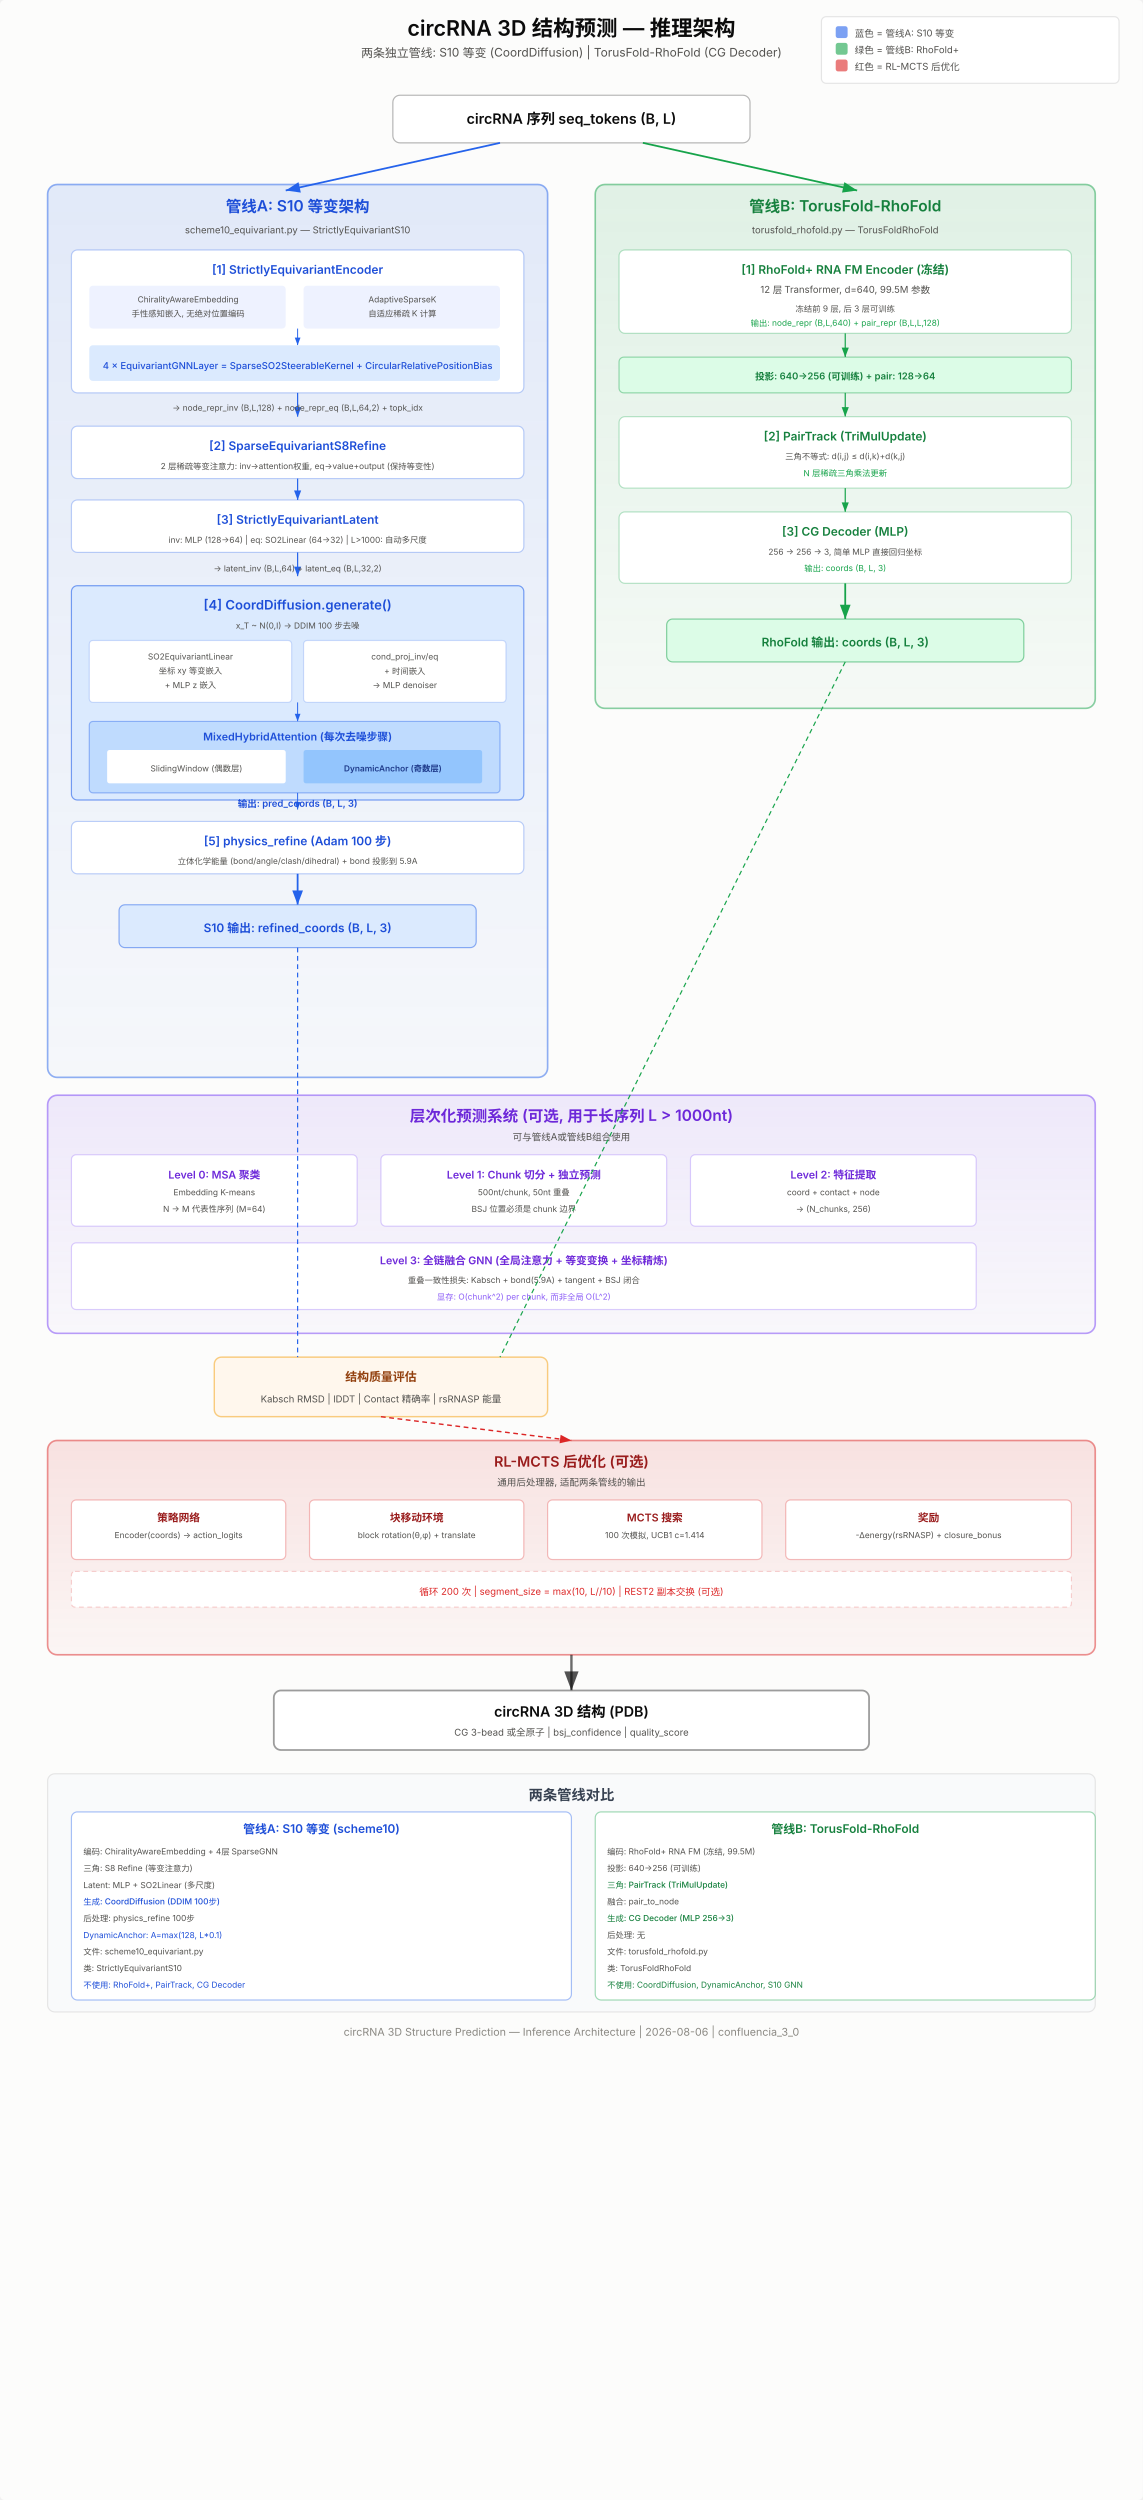
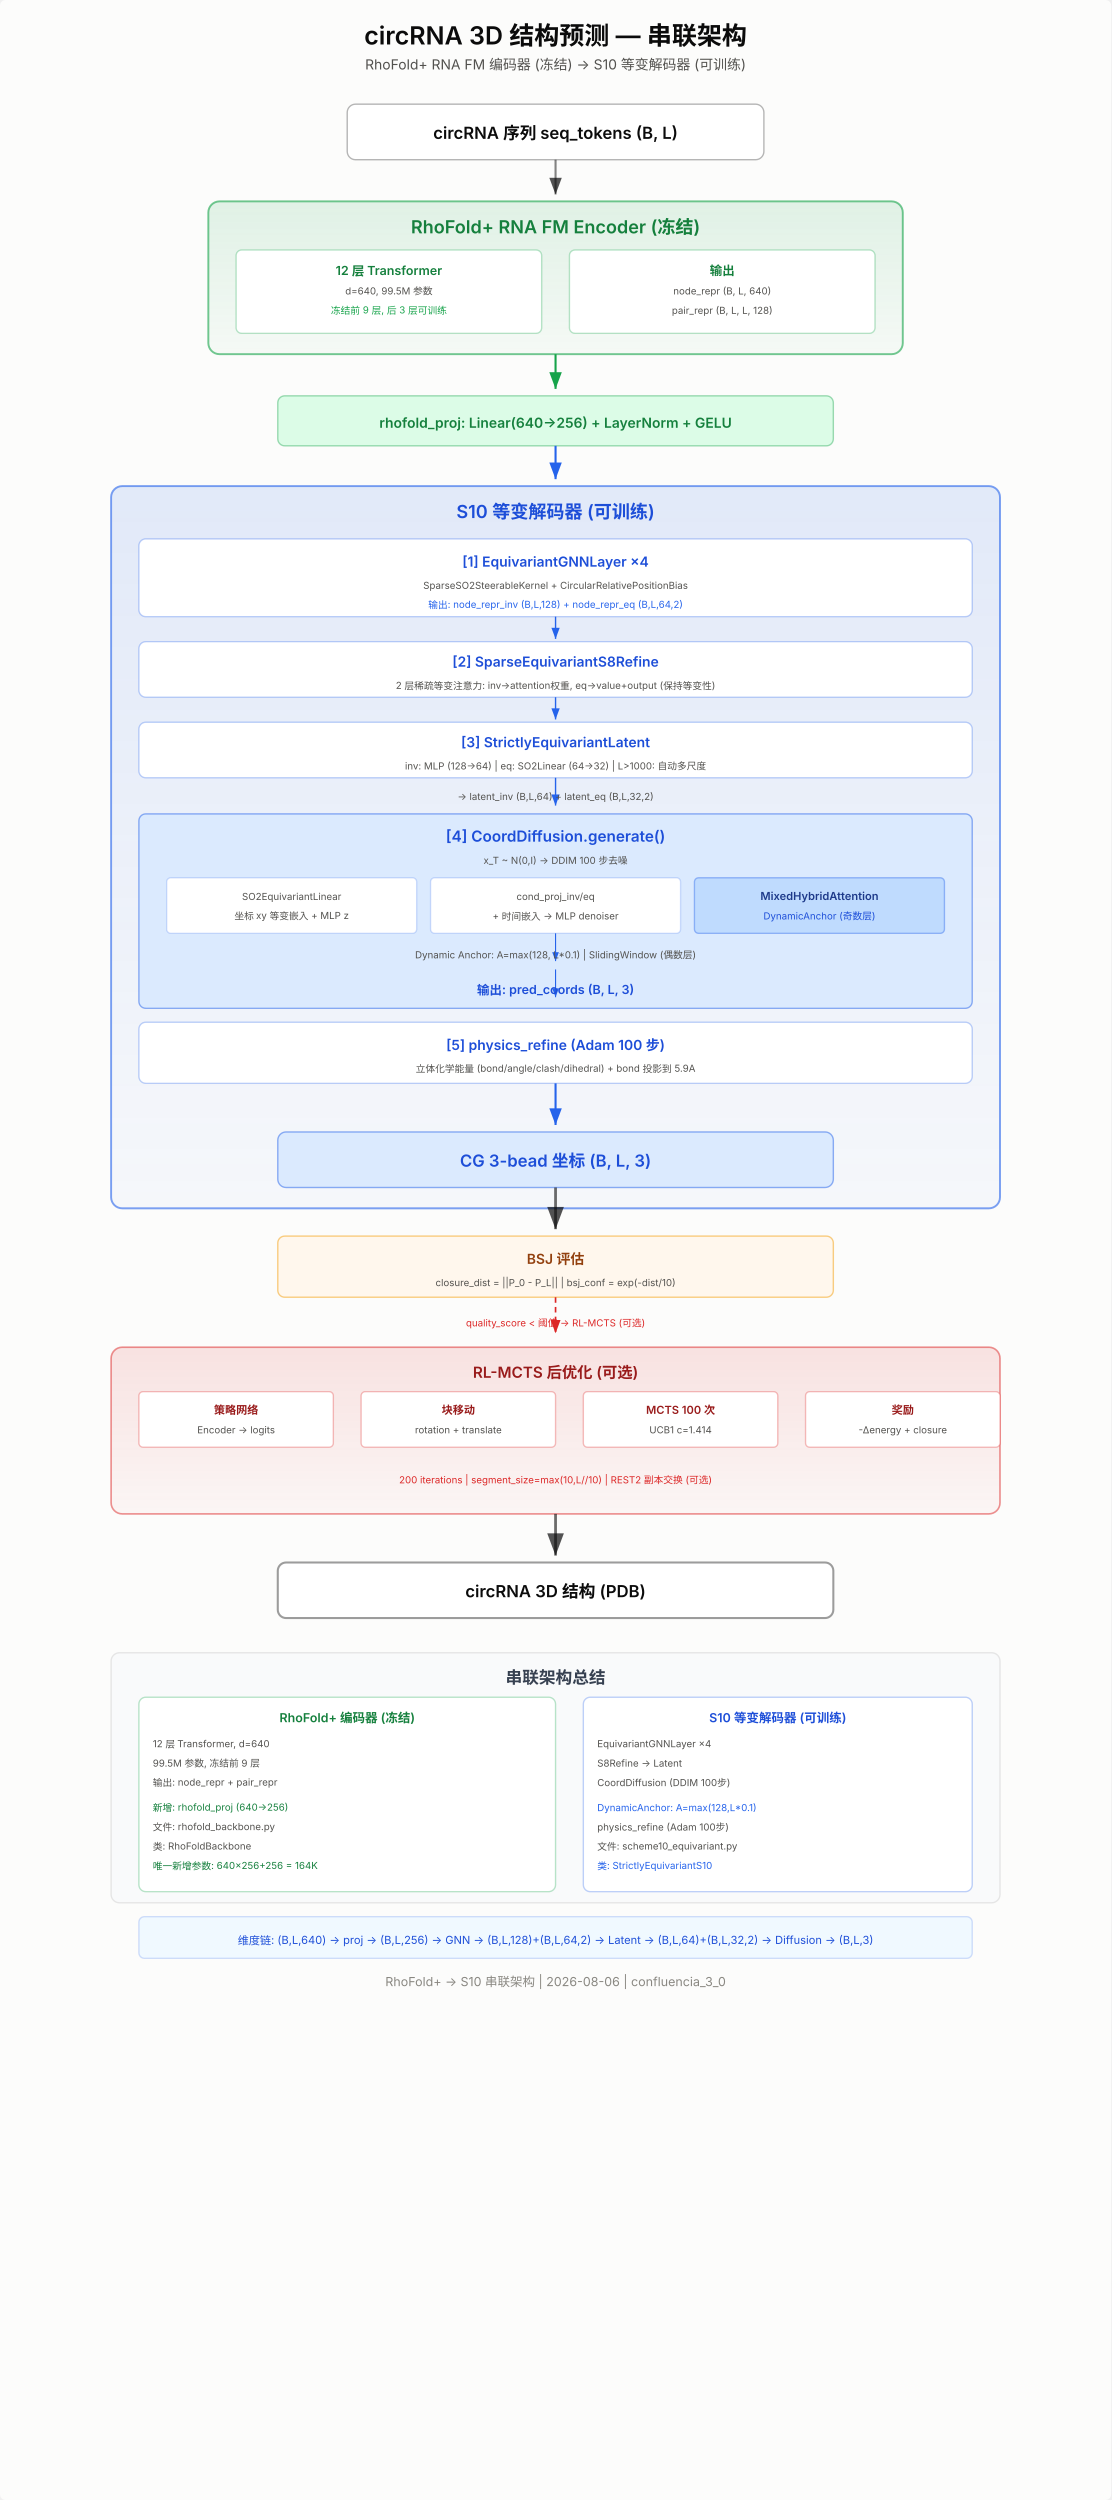
- <svg xmlns="http://www.w3.org/2000/svg" viewBox="0 0 960 2100" font-family="system-ui,-apple-system,Segoe UI,sans-serif">
+ <svg xmlns="http://www.w3.org/2000/svg" viewBox="0 0 800 1800" font-family="system-ui,-apple-system,Segoe UI,sans-serif">
  <defs>
+     <linearGradient id="rfFill" x1="0" y1="0" x2="0" y2="1">
+       <stop offset="0%" stop-color="#16a34a" stop-opacity="0.12" />
+       <stop offset="100%" stop-color="#16a34a" stop-opacity="0.03" />
+     </linearGradient>
    <linearGradient id="s10Fill" x1="0" y1="0" x2="0" y2="1">
      <stop offset="0%" stop-color="#2563eb" stop-opacity="0.12" />
      <stop offset="100%" stop-color="#2563eb" stop-opacity="0.03" />
    </linearGradient>
-     <linearGradient id="rfFill" x1="0" y1="0" x2="0" y2="1">
-       <stop offset="0%" stop-color="#16a34a" stop-opacity="0.12" />
-       <stop offset="100%" stop-color="#16a34a" stop-opacity="0.03" />
-     </linearGradient>
    <linearGradient id="rlFill" x1="0" y1="0" x2="0" y2="1">
      <stop offset="0%" stop-color="#dc2626" stop-opacity="0.12" />
      <stop offset="100%" stop-color="#dc2626" stop-opacity="0.03" />
-     </linearGradient>
-     <linearGradient id="hierFill" x1="0" y1="0" x2="0" y2="1">
-       <stop offset="0%" stop-color="#8b5cf6" stop-opacity="0.12" />
-       <stop offset="100%" stop-color="#8b5cf6" stop-opacity="0.03" />
    </linearGradient>
    <marker id="a-blk" markerWidth="10" markerHeight="10" refX="8" refY="3" orient="auto" markerUnits="strokeWidth">
      <path d="M0,0 L0,6 L8,3 z" fill="#0b0b0b" fill-opacity="0.7" />
    </marker>
    <marker id="a-grn" markerWidth="10" markerHeight="10" refX="8" refY="3" orient="auto" markerUnits="strokeWidth">
      <path d="M0,0 L0,6 L8,3 z" fill="#16a34a" />
    </marker>
    <marker id="a-blu" markerWidth="10" markerHeight="10" refX="8" refY="3" orient="auto" markerUnits="strokeWidth">
      <path d="M0,0 L0,6 L8,3 z" fill="#2563eb" />
    </marker>
    <marker id="a-red" markerWidth="10" markerHeight="10" refX="8" refY="3" orient="auto" markerUnits="strokeWidth">
      <path d="M0,0 L0,6 L8,3 z" fill="#dc2626" />
    </marker>
-     <marker id="a-pur" markerWidth="10" markerHeight="10" refX="8" refY="3" orient="auto" markerUnits="strokeWidth">
-       <path d="M0,0 L0,6 L8,3 z" fill="#8b5cf6" />
-     </marker>
-     <marker id="a-amb" markerWidth="10" markerHeight="10" refX="8" refY="3" orient="auto" markerUnits="strokeWidth">
-       <path d="M0,0 L0,6 L8,3 z" fill="#f59e0b" />
-     </marker>
  </defs>
-   <rect width="960" height="2100" fill="#fcfcfb" rx="4" />
-   <text x="480" y="30" text-anchor="middle" font-size="18" font-weight="600" fill="#0b0b0b">circRNA 3D 结构预测 — 推理架构</text>
-   <text x="480" y="48" text-anchor="middle" font-size="10" fill="#52514e">两条独立管线: S10 等变 (CoordDiffusion) | TorusFold-RhoFold (CG Decoder)</text>
-   <rect x="690" y="14" width="250" height="56" rx="4" fill="#fff" stroke="#e5e5e5" />
-   <rect x="702" y="22" width="10" height="10" rx="2" fill="#2563eb" fill-opacity="0.6" />
-   <text x="718" y="31" font-size="8" fill="#52514e">蓝色 = 管线A: S10 等变</text>
-   <rect x="702" y="36" width="10" height="10" rx="2" fill="#16a34a" fill-opacity="0.6" />
-   <text x="718" y="45" font-size="8" fill="#52514e">绿色 = 管线B: RhoFold+</text>
-   <rect x="702" y="50" width="10" height="10" rx="2" fill="#dc2626" fill-opacity="0.6" />
-   <text x="718" y="59" font-size="8" fill="#52514e">红色 = RL-MCTS 后优化</text>
-   <rect x="330" y="80" width="300" height="40" rx="6" fill="#fff" stroke="#0b0b0b" stroke-opacity="0.3" />
-   <text x="480" y="104" text-anchor="middle" font-size="12" font-weight="600" fill="#0b0b0b">circRNA 序列 seq_tokens (B, L)</text>
-   <line x1="420" y1="120" x2="240" y2="160" stroke="#2563eb" stroke-width="1.5" marker-end="url(#a-blu)" />
-   <line x1="540" y1="120" x2="720" y2="160" stroke="#16a34a" stroke-width="1.5" marker-end="url(#a-grn)" />
-   <rect x="40" y="155" width="420" height="750" rx="8" fill="url(#s10Fill)" stroke="#2563eb" stroke-opacity="0.5" stroke-width="1.4" />
-   <text x="250" y="178" text-anchor="middle" font-size="13" font-weight="600" fill="#1d4ed8">管线A: S10 等变架构</text>
-   <text x="250" y="196" text-anchor="middle" font-size="8" fill="#52514e">scheme10_equivariant.py — StrictlyEquivariantS10</text>
-   <rect x="60" y="210" width="380" height="120" rx="5" fill="#fff" stroke="#2563eb" stroke-opacity="0.3" />
-   <text x="250" y="230" text-anchor="middle" font-size="10" font-weight="600" fill="#1d4ed8">[1] StrictlyEquivariantEncoder</text>
-   <rect x="75" y="240" width="165" height="36" rx="3" fill="#eef2ff" />
-   <text x="158" y="254" text-anchor="middle" font-size="7" fill="#52514e">ChiralityAwareEmbedding</text>
-   <text x="158" y="266" text-anchor="middle" font-size="7" fill="#52514e">手性感知嵌入, 无绝对位置编码</text>
-   <rect x="255" y="240" width="165" height="36" rx="3" fill="#eef2ff" />
-   <text x="338" y="254" text-anchor="middle" font-size="7" fill="#52514e">AdaptiveSparseK</text>
-   <text x="338" y="266" text-anchor="middle" font-size="7" fill="#52514e">自适应稀疏 K 计算</text>
-   <line x1="250" y1="276" x2="250" y2="290" stroke="#2563eb" stroke-width="0.8" marker-end="url(#a-blu)" />
-   <rect x="75" y="290" width="345" height="30" rx="3" fill="#dbeafe" />
-   <text x="250" y="310" text-anchor="middle" font-size="8" font-weight="500" fill="#1d4ed8">4 × EquivariantGNNLayer = SparseSO2SteerableKernel + CircularRelativePositionBias</text>
-   <line x1="250" y1="330" x2="250" y2="350" stroke="#2563eb" stroke-width="1" marker-end="url(#a-blu)" />
-   <text x="250" y="345" text-anchor="middle" font-size="7" fill="#52514e">→ node_repr_inv (B,L,128) + node_repr_eq (B,L,64,2) + topk_idx</text>
-   <rect x="60" y="358" width="380" height="44" rx="5" fill="#fff" stroke="#2563eb" stroke-opacity="0.3" />
-   <text x="250" y="378" text-anchor="middle" font-size="10" font-weight="600" fill="#1d4ed8">[2] SparseEquivariantS8Refine</text>
-   <text x="250" y="394" text-anchor="middle" font-size="7" fill="#52514e">2 层稀疏等变注意力: inv→attention权重, eq→value+output (保持等变性)</text>
-   <line x1="250" y1="402" x2="250" y2="420" stroke="#2563eb" stroke-width="1" marker-end="url(#a-blu)" />
-   <rect x="60" y="420" width="380" height="44" rx="5" fill="#fff" stroke="#2563eb" stroke-opacity="0.3" />
-   <text x="250" y="440" text-anchor="middle" font-size="10" font-weight="600" fill="#1d4ed8">[3] StrictlyEquivariantLatent</text>
-   <text x="250" y="456" text-anchor="middle" font-size="7" fill="#52514e">inv: MLP (128→64) | eq: SO2Linear (64→32) | L&gt;1000: 自动多尺度</text>
-   <line x1="250" y1="464" x2="250" y2="484" stroke="#2563eb" stroke-width="1" marker-end="url(#a-blu)" />
-   <text x="250" y="480" text-anchor="middle" font-size="7" fill="#52514e">→ latent_inv (B,L,64) + latent_eq (B,L,32,2)</text>
-   <rect x="60" y="492" width="380" height="180" rx="5" fill="#dbeafe" stroke="#2563eb" stroke-opacity="0.6" />
-   <text x="250" y="512" text-anchor="middle" font-size="11" font-weight="600" fill="#1d4ed8">[4] CoordDiffusion.generate()</text>
-   <text x="250" y="528" text-anchor="middle" font-size="7" fill="#52514e">x_T ~ N(0,I) → DDIM 100 步去噪</text>
-   <rect x="75" y="538" width="170" height="52" rx="3" fill="#fff" stroke="#2563eb" stroke-opacity="0.2" />
-   <text x="160" y="554" text-anchor="middle" font-size="7" fill="#52514e">SO2EquivariantLinear</text>
-   <text x="160" y="566" text-anchor="middle" font-size="7" fill="#52514e">坐标 xy 等变嵌入</text>
-   <text x="160" y="578" text-anchor="middle" font-size="7" fill="#52514e">+ MLP z 嵌入</text>
-   <rect x="255" y="538" width="170" height="52" rx="3" fill="#fff" stroke="#2563eb" stroke-opacity="0.2" />
-   <text x="340" y="554" text-anchor="middle" font-size="7" fill="#52514e">cond_proj_inv/eq</text>
-   <text x="340" y="566" text-anchor="middle" font-size="7" fill="#52514e">+ 时间嵌入</text>
-   <text x="340" y="578" text-anchor="middle" font-size="7" fill="#52514e">→ MLP denoiser</text>
-   <line x1="250" y1="590" x2="250" y2="606" stroke="#2563eb" stroke-width="0.8" marker-end="url(#a-blu)" />
-   <rect x="75" y="606" width="345" height="60" rx="3" fill="#bfdbfe" stroke="#2563eb" stroke-opacity="0.4" />
-   <text x="250" y="622" text-anchor="middle" font-size="9" font-weight="600" fill="#1d4ed8">MixedHybridAttention (每次去噪步骤)</text>
-   <rect x="90" y="630" width="150" height="28" rx="2" fill="#fff" />
-   <text x="165" y="648" text-anchor="middle" font-size="7" fill="#52514e">SlidingWindow (偶数层)</text>
-   <rect x="255" y="630" width="150" height="28" rx="2" fill="#93c5fd" />
-   <text x="330" y="648" text-anchor="middle" font-size="7" font-weight="600" fill="#1e3a8a">DynamicAnchor (奇数层)</text>
-   <line x1="250" y1="666" x2="250" y2="680" stroke="#2563eb" stroke-width="0.8" marker-end="url(#a-blu)" />
-   <text x="250" y="678" text-anchor="middle" font-size="8" font-weight="600" fill="#1d4ed8">输出: pred_coords (B, L, 3)</text>
-   <rect x="60" y="690" width="380" height="44" rx="5" fill="#fff" stroke="#2563eb" stroke-opacity="0.3" />
-   <text x="250" y="710" text-anchor="middle" font-size="10" font-weight="600" fill="#1d4ed8">[5] physics_refine (Adam 100 步)</text>
-   <text x="250" y="726" text-anchor="middle" font-size="7" fill="#52514e">立体化学能量 (bond/angle/clash/dihedral) + bond 投影到 5.9A</text>
-   <line x1="250" y1="734" x2="250" y2="760" stroke="#2563eb" stroke-width="1.5" marker-end="url(#a-blu)" />
-   <rect x="100" y="760" width="300" height="36" rx="5" fill="#dbeafe" stroke="#2563eb" stroke-opacity="0.5" />
-   <text x="250" y="783" text-anchor="middle" font-size="10" font-weight="600" fill="#1d4ed8">S10 输出: refined_coords (B, L, 3)</text>
-   <rect x="500" y="155" width="420" height="440" rx="8" fill="url(#rfFill)" stroke="#16a34a" stroke-opacity="0.5" stroke-width="1.4" />
-   <text x="710" y="178" text-anchor="middle" font-size="13" font-weight="600" fill="#15803d">管线B: TorusFold-RhoFold</text>
-   <text x="710" y="196" text-anchor="middle" font-size="8" fill="#52514e">torusfold_rhofold.py — TorusFoldRhoFold</text>
-   <rect x="520" y="210" width="380" height="70" rx="5" fill="#fff" stroke="#16a34a" stroke-opacity="0.3" />
-   <text x="710" y="230" text-anchor="middle" font-size="10" font-weight="600" fill="#15803d">[1] RhoFold+ RNA FM Encoder (冻结)</text>
-   <text x="710" y="246" text-anchor="middle" font-size="8" fill="#52514e">12 层 Transformer, d=640, 99.5M 参数</text>
-   <text x="710" y="262" text-anchor="middle" font-size="7" fill="#52514e">冻结前 9 层, 后 3 层可训练</text>
-   <text x="710" y="274" text-anchor="middle" font-size="7" fill="#16a34a">输出: node_repr (B,L,640) + pair_repr (B,L,L,128)</text>
-   <line x1="710" y1="280" x2="710" y2="300" stroke="#16a34a" stroke-width="1" marker-end="url(#a-grn)" />
-   <rect x="520" y="300" width="380" height="30" rx="4" fill="#dcfce7" stroke="#16a34a" stroke-opacity="0.4" />
-   <text x="710" y="319" text-anchor="middle" font-size="8" font-weight="600" fill="#15803d">投影: 640→256 (可训练) + pair: 128→64</text>
-   <line x1="710" y1="330" x2="710" y2="350" stroke="#16a34a" stroke-width="1" marker-end="url(#a-grn)" />
-   <rect x="520" y="350" width="380" height="60" rx="5" fill="#fff" stroke="#16a34a" stroke-opacity="0.3" />
-   <text x="710" y="370" text-anchor="middle" font-size="10" font-weight="600" fill="#15803d">[2] PairTrack (TriMulUpdate)</text>
-   <text x="710" y="386" text-anchor="middle" font-size="7" fill="#52514e">三角不等式: d(i,j) ≤ d(i,k)+d(k,j)</text>
-   <text x="710" y="400" text-anchor="middle" font-size="7" fill="#16a34a">N 层稀疏三角乘法更新</text>
-   <line x1="710" y1="410" x2="710" y2="430" stroke="#16a34a" stroke-width="1" marker-end="url(#a-grn)" />
-   <rect x="520" y="430" width="380" height="60" rx="5" fill="#fff" stroke="#16a34a" stroke-opacity="0.3" />
-   <text x="710" y="450" text-anchor="middle" font-size="10" font-weight="600" fill="#15803d">[3] CG Decoder (MLP)</text>
-   <text x="710" y="466" text-anchor="middle" font-size="7" fill="#52514e">256 → 256 → 3, 简单 MLP 直接回归坐标</text>
-   <text x="710" y="480" text-anchor="middle" font-size="7" fill="#16a34a">输出: coords (B, L, 3)</text>
-   <line x1="710" y1="490" x2="710" y2="520" stroke="#16a34a" stroke-width="1.5" marker-end="url(#a-grn)" />
-   <rect x="560" y="520" width="300" height="36" rx="5" fill="#dcfce7" stroke="#16a34a" stroke-opacity="0.5" />
-   <text x="710" y="543" text-anchor="middle" font-size="10" font-weight="600" fill="#15803d">RhoFold 输出: coords (B, L, 3)</text>
-   <rect x="40" y="920" width="880" height="200" rx="8" fill="url(#hierFill)" stroke="#8b5cf6" stroke-opacity="0.6" stroke-width="1.4" />
-   <text x="480" y="942" text-anchor="middle" font-size="13" font-weight="600" fill="#6d28d9">层次化预测系统 (可选, 用于长序列 L &gt; 1000nt)</text>
-   <text x="480" y="958" text-anchor="middle" font-size="8" fill="#52514e">可与管线A或管线B组合使用</text>
-   <rect x="60" y="970" width="240" height="60" rx="4" fill="#fff" stroke="#8b5cf6" stroke-opacity="0.3" />
-   <text x="180" y="990" text-anchor="middle" font-size="9" font-weight="600" fill="#6d28d9">Level 0: MSA 聚类</text>
-   <text x="180" y="1004" text-anchor="middle" font-size="7" fill="#52514e">Embedding K-means</text>
-   <text x="180" y="1018" text-anchor="middle" font-size="7" fill="#52514e">N → M 代表性序列 (M=64)</text>
-   <rect x="320" y="970" width="240" height="60" rx="4" fill="#fff" stroke="#8b5cf6" stroke-opacity="0.3" />
-   <text x="440" y="990" text-anchor="middle" font-size="9" font-weight="600" fill="#6d28d9">Level 1: Chunk 切分 + 独立预测</text>
-   <text x="440" y="1004" text-anchor="middle" font-size="7" fill="#52514e">500nt/chunk, 50nt 重叠</text>
-   <text x="440" y="1018" text-anchor="middle" font-size="7" fill="#52514e">BSJ 位置必须是 chunk 边界</text>
-   <rect x="580" y="970" width="240" height="60" rx="4" fill="#fff" stroke="#8b5cf6" stroke-opacity="0.3" />
-   <text x="700" y="990" text-anchor="middle" font-size="9" font-weight="600" fill="#6d28d9">Level 2: 特征提取</text>
-   <text x="700" y="1004" text-anchor="middle" font-size="7" fill="#52514e">coord + contact + node</text>
-   <text x="700" y="1018" text-anchor="middle" font-size="7" fill="#52514e">→ (N_chunks, 256)</text>
-   <rect x="60" y="1044" width="760" height="56" rx="4" fill="#fff" stroke="#8b5cf6" stroke-opacity="0.3" />
-   <text x="440" y="1062" text-anchor="middle" font-size="9" font-weight="600" fill="#6d28d9">Level 3: 全链融合 GNN (全局注意力 + 等变变换 + 坐标精炼)</text>
-   <text x="440" y="1078" text-anchor="middle" font-size="7" fill="#52514e">重叠一致性损失: Kabsch + bond(5.9A) + tangent + BSJ 闭合</text>
-   <text x="440" y="1092" text-anchor="middle" font-size="7" fill="#8b5cf6">显存: O(chunk^2) per chunk, 而非全局 O(L^2)</text>
-   <rect x="180" y="1140" width="280" height="50" rx="6" fill="#fff7ed" stroke="#f59e0b" stroke-opacity="0.5" stroke-width="1.2" />
-   <text x="320" y="1160" text-anchor="middle" font-size="10" font-weight="600" fill="#92400e">结构质量评估</text>
-   <text x="320" y="1178" text-anchor="middle" font-size="8" fill="#52514e">Kabsch RMSD | lDDT | Contact 精确率 | rsRNASP 能量</text>
-   <line x1="250" y1="796" x2="250" y2="1140" stroke="#2563eb" stroke-width="1" stroke-dasharray="4,3" />
-   <line x1="710" y1="556" x2="420" y2="1140" stroke="#16a34a" stroke-width="1" stroke-dasharray="4,3" />
-   <rect x="40" y="1210" width="880" height="180" rx="8" fill="url(#rlFill)" stroke="#dc2626" stroke-opacity="0.5" stroke-width="1.4" />
-   <text x="480" y="1232" text-anchor="middle" font-size="12" font-weight="600" fill="#991b1b">RL-MCTS 后优化 (可选)</text>
-   <text x="480" y="1248" text-anchor="middle" font-size="8" fill="#52514e">通用后处理器, 适配两条管线的输出</text>
-   <rect x="60" y="1260" width="180" height="50" rx="4" fill="#fff" stroke="#dc2626" stroke-opacity="0.3" />
-   <text x="150" y="1278" text-anchor="middle" font-size="9" font-weight="600" fill="#991b1b">策略网络</text>
-   <text x="150" y="1292" text-anchor="middle" font-size="7" fill="#52514e">Encoder(coords) → action_logits</text>
-   <rect x="260" y="1260" width="180" height="50" rx="4" fill="#fff" stroke="#dc2626" stroke-opacity="0.3" />
-   <text x="350" y="1278" text-anchor="middle" font-size="9" font-weight="600" fill="#991b1b">块移动环境</text>
-   <text x="350" y="1292" text-anchor="middle" font-size="7" fill="#52514e">block rotation(θ,φ) + translate</text>
-   <rect x="460" y="1260" width="180" height="50" rx="4" fill="#fff" stroke="#dc2626" stroke-opacity="0.3" />
-   <text x="550" y="1278" text-anchor="middle" font-size="9" font-weight="600" fill="#991b1b">MCTS 搜索</text>
-   <text x="550" y="1292" text-anchor="middle" font-size="7" fill="#52514e">100 次模拟, UCB1 c=1.414</text>
-   <rect x="660" y="1260" width="240" height="50" rx="4" fill="#fff" stroke="#dc2626" stroke-opacity="0.3" />
-   <text x="780" y="1278" text-anchor="middle" font-size="9" font-weight="600" fill="#991b1b">奖励</text>
-   <text x="780" y="1292" text-anchor="middle" font-size="7" fill="#52514e">-Δenergy(rsRNASP) + closure_bonus</text>
-   <rect x="60" y="1320" width="840" height="30" rx="3" fill="#fff" stroke="#dc2626" stroke-opacity="0.2" stroke-dasharray="4,3" />
-   <text x="480" y="1340" text-anchor="middle" font-size="8" fill="#dc2626">循环 200 次 | segment_size = max(10, L//10) | REST2 副本交换 (可选)</text>
-   <line x1="320" y1="1190" x2="480" y2="1210" stroke="#dc2626" stroke-width="1.2" stroke-dasharray="4,3" marker-end="url(#a-red)" />
-   <line x1="480" y1="1390" x2="480" y2="1420" stroke="#0b0b0b" stroke-opacity="0.6" stroke-width="2" marker-end="url(#a-blk)" />
-   <rect x="230" y="1420" width="500" height="50" rx="6" fill="#fff" stroke="#0b0b0b" stroke-opacity="0.4" stroke-width="1.5" />
-   <text x="480" y="1442" text-anchor="middle" font-size="12" font-weight="600" fill="#0b0b0b">circRNA 3D 结构 (PDB)</text>
-   <text x="480" y="1458" text-anchor="middle" font-size="8" fill="#52514e">CG 3-bead 或全原子 | bsj_confidence | quality_score</text>
-   <rect x="40" y="1490" width="880" height="200" rx="6" fill="#f9fafb" stroke="#e5e5e5" />
-   <text x="480" y="1512" text-anchor="middle" font-size="12" font-weight="600" fill="#374151">两条管线对比</text>
-   <rect x="60" y="1522" width="420" height="158" rx="5" fill="#fff" stroke="#2563eb" stroke-opacity="0.4" />
-   <text x="270" y="1540" text-anchor="middle" font-size="10" font-weight="600" fill="#1d4ed8">管线A: S10 等变 (scheme10)</text>
-   <text x="70" y="1558" font-size="7" fill="#52514e">编码: ChiralityAwareEmbedding + 4层 SparseGNN</text>
-   <text x="70" y="1572" font-size="7" fill="#52514e">三角: S8 Refine (等变注意力)</text>
-   <text x="70" y="1586" font-size="7" fill="#52514e">Latent: MLP + SO2Linear (多尺度)</text>
-   <text x="70" y="1600" font-size="7" font-weight="500" fill="#1d4ed8">生成: CoordDiffusion (DDIM 100步)</text>
-   <text x="70" y="1614" font-size="7" fill="#52514e">后处理: physics_refine 100步</text>
-   <text x="70" y="1628" font-size="7" fill="#1d4ed8">DynamicAnchor: A=max(128, L*0.1)</text>
-   <text x="70" y="1642" font-size="7" fill="#52514e">文件: scheme10_equivariant.py</text>
-   <text x="70" y="1656" font-size="7" fill="#52514e">类: StrictlyEquivariantS10</text>
-   <text x="70" y="1670" font-size="7" fill="#1d4ed8">不使用: RhoFold+, PairTrack, CG Decoder</text>
-   <rect x="500" y="1522" width="420" height="158" rx="5" fill="#fff" stroke="#16a34a" stroke-opacity="0.4" />
-   <text x="710" y="1540" text-anchor="middle" font-size="10" font-weight="600" fill="#15803d">管线B: TorusFold-RhoFold</text>
-   <text x="510" y="1558" font-size="7" fill="#52514e">编码: RhoFold+ RNA FM (冻结, 99.5M)</text>
-   <text x="510" y="1572" font-size="7" fill="#52514e">投影: 640→256 (可训练)</text>
-   <text x="510" y="1586" font-size="7" font-weight="500" fill="#15803d">三角: PairTrack (TriMulUpdate)</text>
-   <text x="510" y="1600" font-size="7" fill="#52514e">融合: pair_to_node</text>
-   <text x="510" y="1614" font-size="7" font-weight="500" fill="#15803d">生成: CG Decoder (MLP 256→3)</text>
-   <text x="510" y="1628" font-size="7" fill="#52514e">后处理: 无</text>
-   <text x="510" y="1642" font-size="7" fill="#52514e">文件: torusfold_rhofold.py</text>
-   <text x="510" y="1656" font-size="7" fill="#52514e">类: TorusFoldRhoFold</text>
-   <text x="510" y="1670" font-size="7" fill="#15803d">不使用: CoordDiffusion, DynamicAnchor, S10 GNN</text>
-   <text x="480" y="1710" text-anchor="middle" font-size="9" fill="#898781">circRNA 3D Structure Prediction — Inference Architecture | 2026-08-06 | confluencia_3_0</text>
+   <rect width="800" height="1800" fill="#fcfcfb" rx="4" />
+   <text x="400" y="32" text-anchor="middle" font-size="18" font-weight="600" fill="#0b0b0b">circRNA 3D 结构预测 — 串联架构</text>
+   <text x="400" y="50" text-anchor="middle" font-size="10" fill="#52514e">RhoFold+ RNA FM 编码器 (冻结) → S10 等变解码器 (可训练)</text>
+   <rect x="250" y="75" width="300" height="40" rx="6" fill="#fff" stroke="#0b0b0b" stroke-opacity="0.3" />
+   <text x="400" y="100" text-anchor="middle" font-size="12" font-weight="600" fill="#0b0b0b">circRNA 序列 seq_tokens (B, L)</text>
+   <line x1="400" y1="115" x2="400" y2="140" stroke="#0b0b0b" stroke-opacity="0.5" stroke-width="1.5" marker-end="url(#a-blk)" />
+   <rect x="150" y="145" width="500" height="110" rx="8" fill="url(#rfFill)" stroke="#16a34a" stroke-opacity="0.6" stroke-width="1.4" />
+   <text x="400" y="168" text-anchor="middle" font-size="13" font-weight="600" fill="#15803d">RhoFold+ RNA FM Encoder (冻结)</text>
+   <rect x="170" y="180" width="220" height="60" rx="4" fill="#fff" stroke="#16a34a" stroke-opacity="0.3" />
+   <text x="280" y="198" text-anchor="middle" font-size="9" font-weight="600" fill="#15803d">12 层 Transformer</text>
+   <text x="280" y="212" text-anchor="middle" font-size="7" fill="#52514e">d=640, 99.5M 参数</text>
+   <text x="280" y="226" text-anchor="middle" font-size="7" fill="#16a34a">冻结前 9 层, 后 3 层可训练</text>
+   <rect x="410" y="180" width="220" height="60" rx="4" fill="#fff" stroke="#16a34a" stroke-opacity="0.3" />
+   <text x="520" y="198" text-anchor="middle" font-size="9" font-weight="600" fill="#15803d">输出</text>
+   <text x="520" y="212" text-anchor="middle" font-size="7" fill="#52514e">node_repr (B, L, 640)</text>
+   <text x="520" y="226" text-anchor="middle" font-size="7" fill="#52514e">pair_repr (B, L, L, 128)</text>
+   <line x1="400" y1="255" x2="400" y2="280" stroke="#16a34a" stroke-width="1.5" marker-end="url(#a-grn)" />
+   <rect x="200" y="285" width="400" height="36" rx="5" fill="#dcfce7" stroke="#16a34a" stroke-opacity="0.4" />
+   <text x="400" y="308" text-anchor="middle" font-size="10" font-weight="600" fill="#15803d">rhofold_proj: Linear(640→256) + LayerNorm + GELU</text>
+   <line x1="400" y1="321" x2="400" y2="345" stroke="#2563eb" stroke-width="1.5" marker-end="url(#a-blu)" />
+   <rect x="80" y="350" width="640" height="520" rx="8" fill="url(#s10Fill)" stroke="#2563eb" stroke-opacity="0.6" stroke-width="1.4" />
+   <text x="400" y="373" text-anchor="middle" font-size="13" font-weight="600" fill="#1d4ed8">S10 等变解码器 (可训练)</text>
+   <rect x="100" y="388" width="600" height="56" rx="5" fill="#fff" stroke="#2563eb" stroke-opacity="0.3" />
+   <text x="400" y="408" text-anchor="middle" font-size="10" font-weight="600" fill="#1d4ed8">[1] EquivariantGNNLayer ×4</text>
+   <text x="400" y="424" text-anchor="middle" font-size="7" fill="#52514e">SparseSO2SteerableKernel + CircularRelativePositionBias</text>
+   <text x="400" y="438" text-anchor="middle" font-size="7" fill="#2563eb">输出: node_repr_inv (B,L,128) + node_repr_eq (B,L,64,2)</text>
+   <line x1="400" y1="444" x2="400" y2="460" stroke="#2563eb" stroke-width="1" marker-end="url(#a-blu)" />
+   <rect x="100" y="462" width="600" height="40" rx="5" fill="#fff" stroke="#2563eb" stroke-opacity="0.3" />
+   <text x="400" y="480" text-anchor="middle" font-size="10" font-weight="600" fill="#1d4ed8">[2] SparseEquivariantS8Refine</text>
+   <text x="400" y="496" text-anchor="middle" font-size="7" fill="#52514e">2 层稀疏等变注意力: inv→attention权重, eq→value+output (保持等变性)</text>
+   <line x1="400" y1="502" x2="400" y2="518" stroke="#2563eb" stroke-width="1" marker-end="url(#a-blu)" />
+   <rect x="100" y="520" width="600" height="40" rx="5" fill="#fff" stroke="#2563eb" stroke-opacity="0.3" />
+   <text x="400" y="538" text-anchor="middle" font-size="10" font-weight="600" fill="#1d4ed8">[3] StrictlyEquivariantLatent</text>
+   <text x="400" y="554" text-anchor="middle" font-size="7" fill="#52514e">inv: MLP (128→64) | eq: SO2Linear (64→32) | L&gt;1000: 自动多尺度</text>
+   <line x1="400" y1="560" x2="400" y2="580" stroke="#2563eb" stroke-width="1" marker-end="url(#a-blu)" />
+   <text x="400" y="576" text-anchor="middle" font-size="7" fill="#52514e">→ latent_inv (B,L,64) + latent_eq (B,L,32,2)</text>
+   <rect x="100" y="586" width="600" height="140" rx="5" fill="#dbeafe" stroke="#2563eb" stroke-opacity="0.5" />
+   <text x="400" y="606" text-anchor="middle" font-size="11" font-weight="600" fill="#1d4ed8">[4] CoordDiffusion.generate()</text>
+   <text x="400" y="622" text-anchor="middle" font-size="7" fill="#52514e">x_T ~ N(0,I) → DDIM 100 步去噪</text>
+   <rect x="120" y="632" width="180" height="40" rx="3" fill="#fff" stroke="#2563eb" stroke-opacity="0.2" />
+   <text x="210" y="648" text-anchor="middle" font-size="7" fill="#52514e">SO2EquivariantLinear</text>
+   <text x="210" y="662" text-anchor="middle" font-size="7" fill="#52514e">坐标 xy 等变嵌入 + MLP z</text>
+   <rect x="310" y="632" width="180" height="40" rx="3" fill="#fff" stroke="#2563eb" stroke-opacity="0.2" />
+   <text x="400" y="648" text-anchor="middle" font-size="7" fill="#52514e">cond_proj_inv/eq</text>
+   <text x="400" y="662" text-anchor="middle" font-size="7" fill="#52514e">+ 时间嵌入 → MLP denoiser</text>
+   <rect x="500" y="632" width="180" height="40" rx="3" fill="#bfdbfe" stroke="#2563eb" stroke-opacity="0.4" />
+   <text x="590" y="648" text-anchor="middle" font-size="8" font-weight="600" fill="#1e3a8a">MixedHybridAttention</text>
+   <text x="590" y="662" text-anchor="middle" font-size="7" fill="#1d4ed8">DynamicAnchor (奇数层)</text>
+   <line x1="400" y1="672" x2="400" y2="692" stroke="#2563eb" stroke-width="0.8" marker-end="url(#a-blu)" />
+   <text x="400" y="690" text-anchor="middle" font-size="7" fill="#52514e">Dynamic Anchor: A=max(128, L*0.1) | SlidingWindow (偶数层)</text>
+   <line x1="400" y1="698" x2="400" y2="718" stroke="#2563eb" stroke-width="0.8" marker-end="url(#a-blu)" />
+   <text x="400" y="716" text-anchor="middle" font-size="9" font-weight="600" fill="#1d4ed8">输出: pred_coords (B, L, 3)</text>
+   <rect x="100" y="736" width="600" height="44" rx="5" fill="#fff" stroke="#2563eb" stroke-opacity="0.3" />
+   <text x="400" y="756" text-anchor="middle" font-size="10" font-weight="600" fill="#1d4ed8">[5] physics_refine (Adam 100 步)</text>
+   <text x="400" y="772" text-anchor="middle" font-size="7" fill="#52514e">立体化学能量 (bond/angle/clash/dihedral) + bond 投影到 5.9A</text>
+   <line x1="400" y1="780" x2="400" y2="810" stroke="#2563eb" stroke-width="1.5" marker-end="url(#a-blu)" />
+   <rect x="200" y="815" width="400" height="40" rx="6" fill="#dbeafe" stroke="#2563eb" stroke-opacity="0.5" />
+   <text x="400" y="840" text-anchor="middle" font-size="12" font-weight="600" fill="#1d4ed8">CG 3-bead 坐标 (B, L, 3)</text>
+   <line x1="400" y1="855" x2="400" y2="885" stroke="#0b0b0b" stroke-opacity="0.6" stroke-width="2" marker-end="url(#a-blk)" />
+   <rect x="200" y="890" width="400" height="44" rx="5" fill="#fff7ed" stroke="#f59e0b" stroke-opacity="0.5" />
+   <text x="400" y="910" text-anchor="middle" font-size="10" font-weight="600" fill="#92400e">BSJ 评估</text>
+   <text x="400" y="926" text-anchor="middle" font-size="7" fill="#52514e">closure_dist = ||P_0 - P_L|| | bsj_conf = exp(-dist/10)</text>
+   <line x1="400" y1="934" x2="400" y2="960" stroke="#dc2626" stroke-width="1.2" stroke-dasharray="4,3" marker-end="url(#a-red)" />
+   <text x="400" y="955" text-anchor="middle" font-size="7" fill="#dc2626">quality_score &lt; 阈值 → RL-MCTS (可选)</text>
+   <rect x="80" y="970" width="640" height="120" rx="8" fill="url(#rlFill)" stroke="#dc2626" stroke-opacity="0.5" stroke-width="1.2" />
+   <text x="400" y="992" text-anchor="middle" font-size="11" font-weight="600" fill="#991b1b">RL-MCTS 后优化 (可选)</text>
+   <rect x="100" y="1002" width="140" height="40" rx="3" fill="#fff" stroke="#dc2626" stroke-opacity="0.3" />
+   <text x="170" y="1018" text-anchor="middle" font-size="8" font-weight="600" fill="#991b1b">策略网络</text>
+   <text x="170" y="1032" text-anchor="middle" font-size="7" fill="#52514e">Encoder → logits</text>
+   <rect x="260" y="1002" width="140" height="40" rx="3" fill="#fff" stroke="#dc2626" stroke-opacity="0.3" />
+   <text x="330" y="1018" text-anchor="middle" font-size="8" font-weight="600" fill="#991b1b">块移动</text>
+   <text x="330" y="1032" text-anchor="middle" font-size="7" fill="#52514e">rotation + translate</text>
+   <rect x="420" y="1002" width="140" height="40" rx="3" fill="#fff" stroke="#dc2626" stroke-opacity="0.3" />
+   <text x="490" y="1018" text-anchor="middle" font-size="8" font-weight="600" fill="#991b1b">MCTS 100 次</text>
+   <text x="490" y="1032" text-anchor="middle" font-size="7" fill="#52514e">UCB1 c=1.414</text>
+   <rect x="580" y="1002" width="140" height="40" rx="3" fill="#fff" stroke="#dc2626" stroke-opacity="0.3" />
+   <text x="650" y="1018" text-anchor="middle" font-size="8" font-weight="600" fill="#991b1b">奖励</text>
+   <text x="650" y="1032" text-anchor="middle" font-size="7" fill="#52514e">-Δenergy + closure</text>
+   <text x="400" y="1068" text-anchor="middle" font-size="7" fill="#dc2626">200 iterations | segment_size=max(10,L//10) | REST2 副本交换 (可选)</text>
+   <line x1="400" y1="1090" x2="400" y2="1120" stroke="#0b0b0b" stroke-opacity="0.6" stroke-width="2" marker-end="url(#a-blk)" />
+   <rect x="200" y="1125" width="400" height="40" rx="6" fill="#fff" stroke="#0b0b0b" stroke-opacity="0.4" stroke-width="1.5" />
+   <text x="400" y="1150" text-anchor="middle" font-size="12" font-weight="600" fill="#0b0b0b">circRNA 3D 结构 (PDB)</text>
+   <rect x="80" y="1190" width="640" height="180" rx="6" fill="#f9fafb" stroke="#e5e5e5" />
+   <text x="400" y="1212" text-anchor="middle" font-size="12" font-weight="600" fill="#374151">串联架构总结</text>
+   <rect x="100" y="1222" width="300" height="140" rx="5" fill="#fff" stroke="#16a34a" stroke-opacity="0.3" />
+   <text x="250" y="1240" text-anchor="middle" font-size="9" font-weight="600" fill="#15803d">RhoFold+ 编码器 (冻结)</text>
+   <text x="110" y="1258" font-size="7" fill="#52514e">12 层 Transformer, d=640</text>
+   <text x="110" y="1272" font-size="7" fill="#52514e">99.5M 参数, 冻结前 9 层</text>
+   <text x="110" y="1286" font-size="7" fill="#52514e">输出: node_repr + pair_repr</text>
+   <text x="110" y="1304" font-size="7" fill="#15803d">新增: rhofold_proj (640→256)</text>
+   <text x="110" y="1318" font-size="7" fill="#52514e">文件: rhofold_backbone.py</text>
+   <text x="110" y="1332" font-size="7" fill="#52514e">类: RhoFoldBackbone</text>
+   <text x="110" y="1346" font-size="7" fill="#15803d">唯一新增参数: 640×256+256 = 164K</text>
+   <rect x="420" y="1222" width="280" height="140" rx="5" fill="#fff" stroke="#2563eb" stroke-opacity="0.3" />
+   <text x="560" y="1240" text-anchor="middle" font-size="9" font-weight="600" fill="#1d4ed8">S10 等变解码器 (可训练)</text>
+   <text x="430" y="1258" font-size="7" fill="#52514e">EquivariantGNNLayer ×4</text>
+   <text x="430" y="1272" font-size="7" fill="#52514e">S8Refine → Latent</text>
+   <text x="430" y="1286" font-size="7" fill="#52514e">CoordDiffusion (DDIM 100步)</text>
+   <text x="430" y="1304" font-size="7" fill="#2563eb">DynamicAnchor: A=max(128,L*0.1)</text>
+   <text x="430" y="1318" font-size="7" fill="#52514e">physics_refine (Adam 100步)</text>
+   <text x="430" y="1332" font-size="7" fill="#52514e">文件: scheme10_equivariant.py</text>
+   <text x="430" y="1346" font-size="7" fill="#2563eb">类: StrictlyEquivariantS10</text>
+   <rect x="100" y="1380" width="600" height="30" rx="4" fill="#f0f9ff" stroke="#2563eb" stroke-opacity="0.2" />
+   <text x="400" y="1400" text-anchor="middle" font-size="8" fill="#1d4ed8">维度链: (B,L,640) → proj → (B,L,256) → GNN → (B,L,128)+(B,L,64,2) → Latent → (B,L,64)+(B,L,32,2) → Diffusion → (B,L,3)</text>
+   <text x="400" y="1430" text-anchor="middle" font-size="9" fill="#898781">RhoFold+ → S10 串联架构 | 2026-08-06 | confluencia_3_0</text>
</svg>
